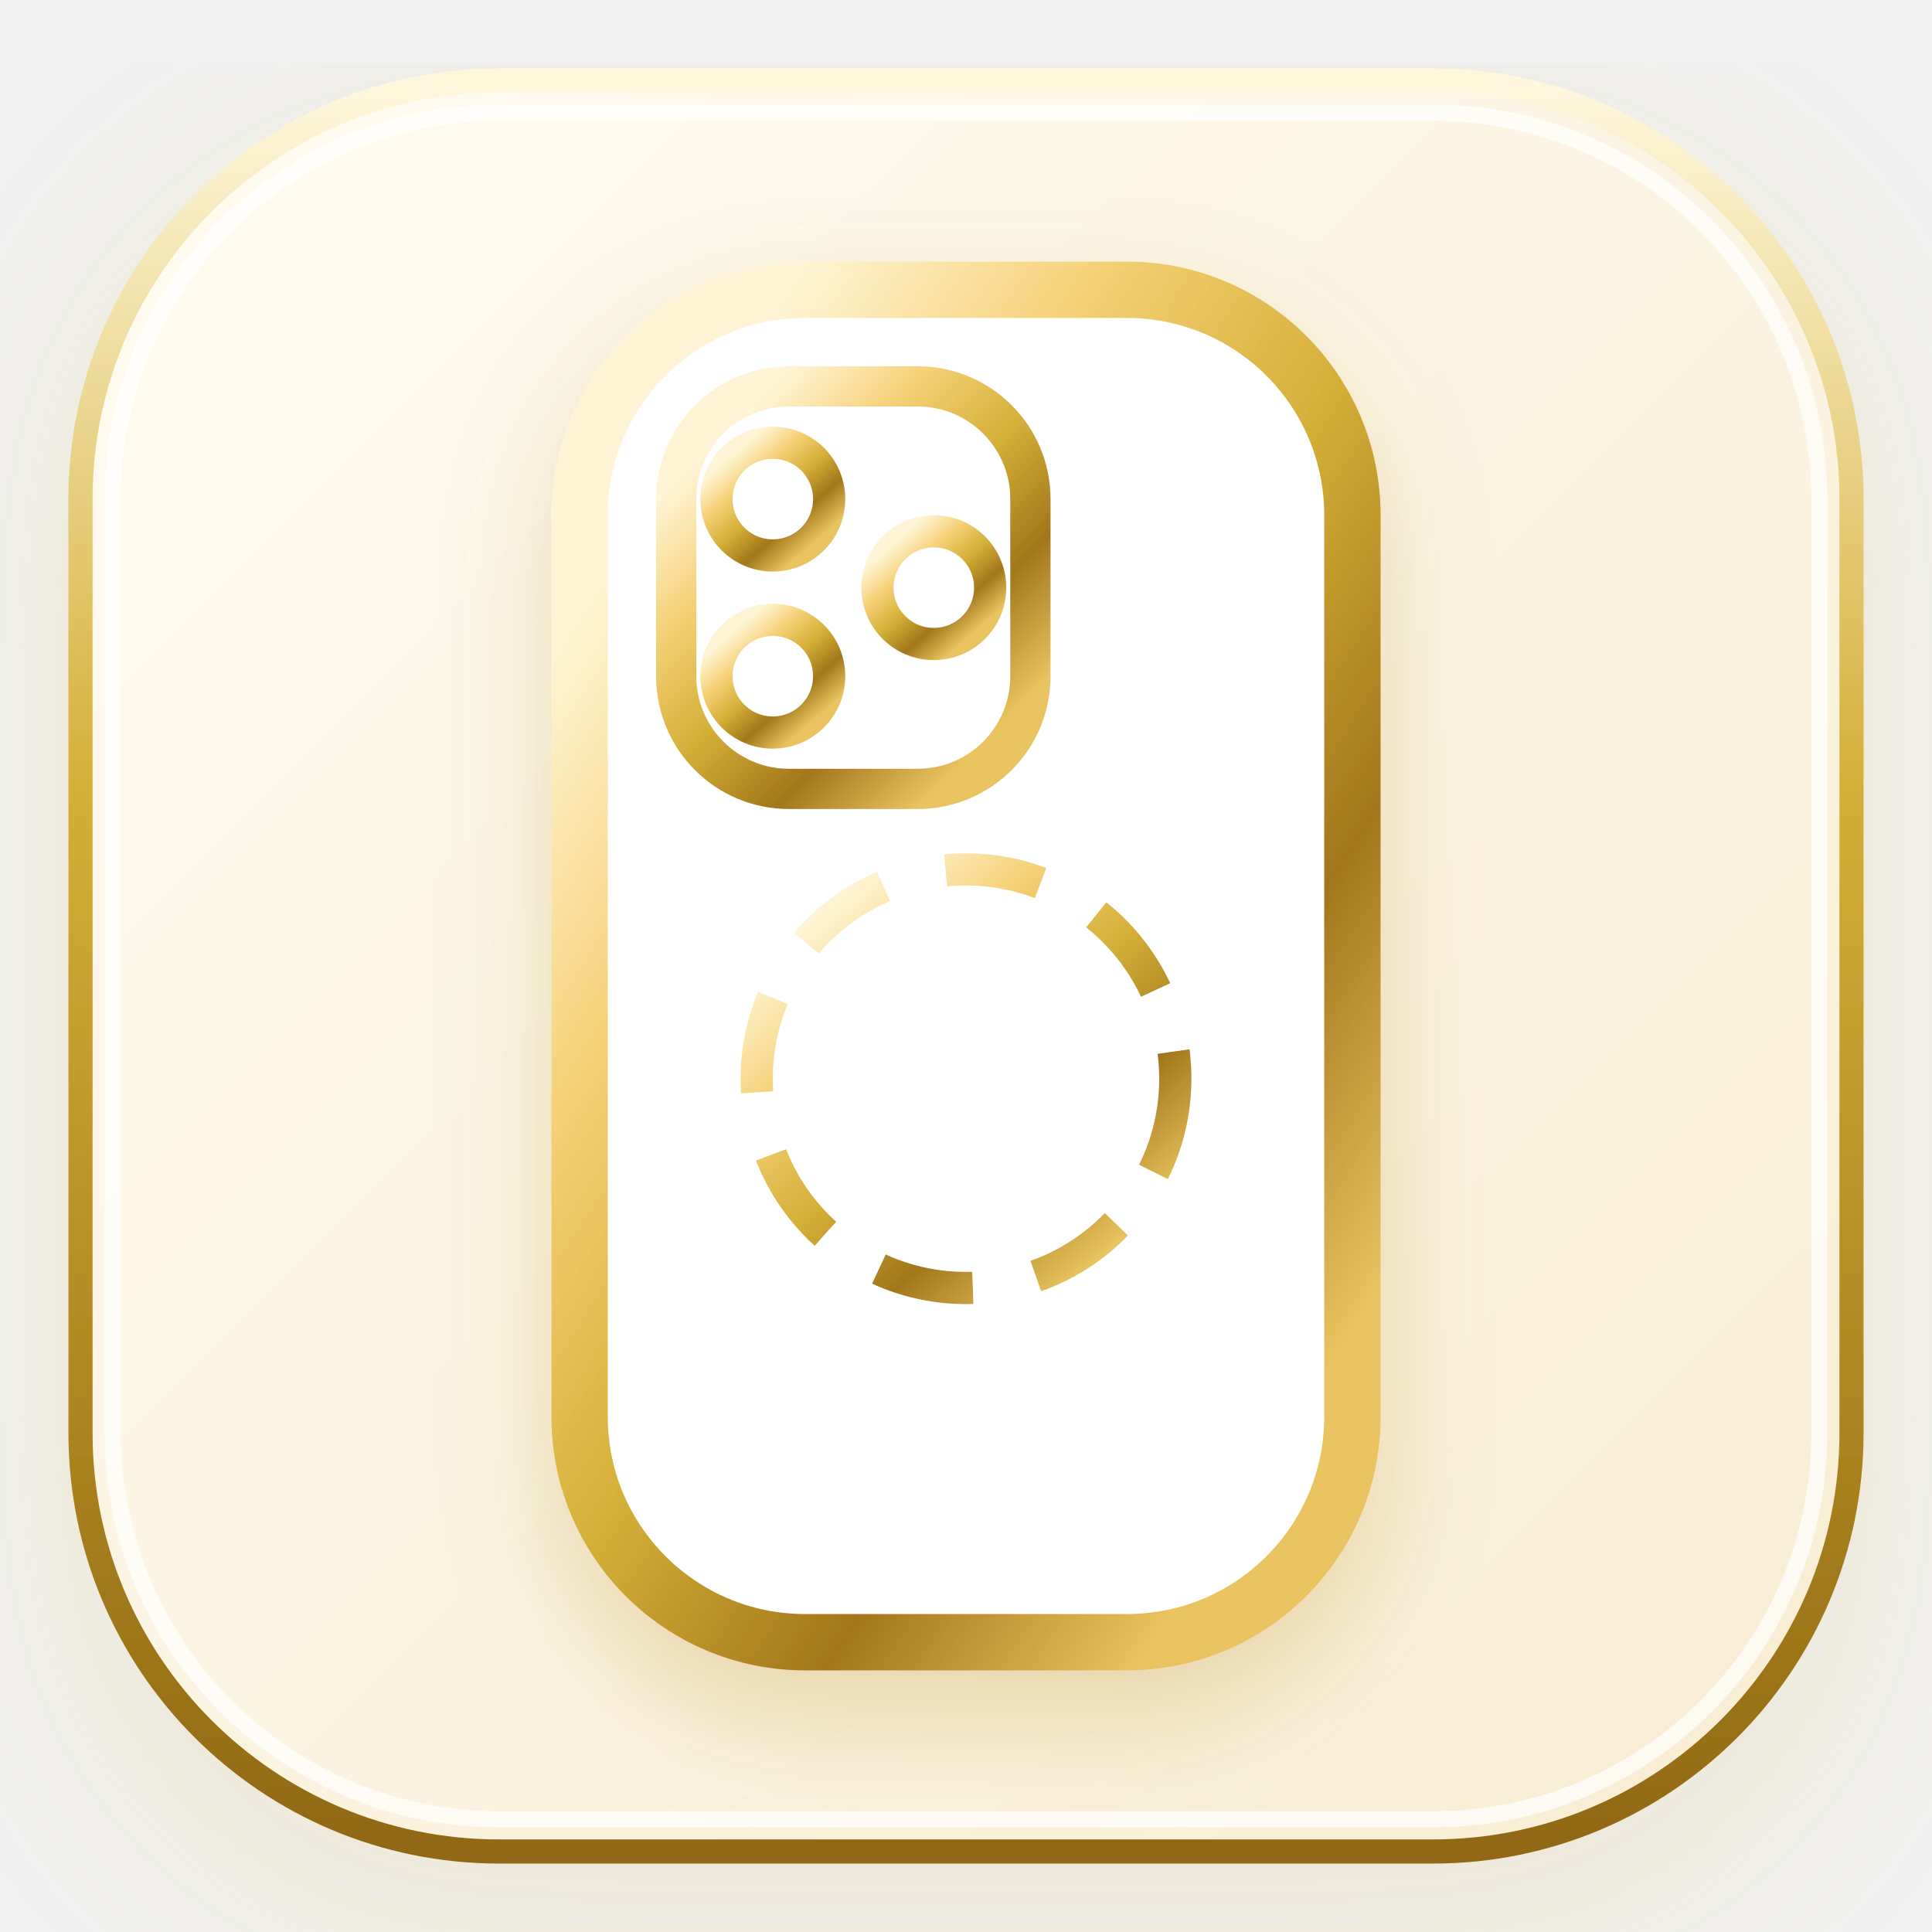
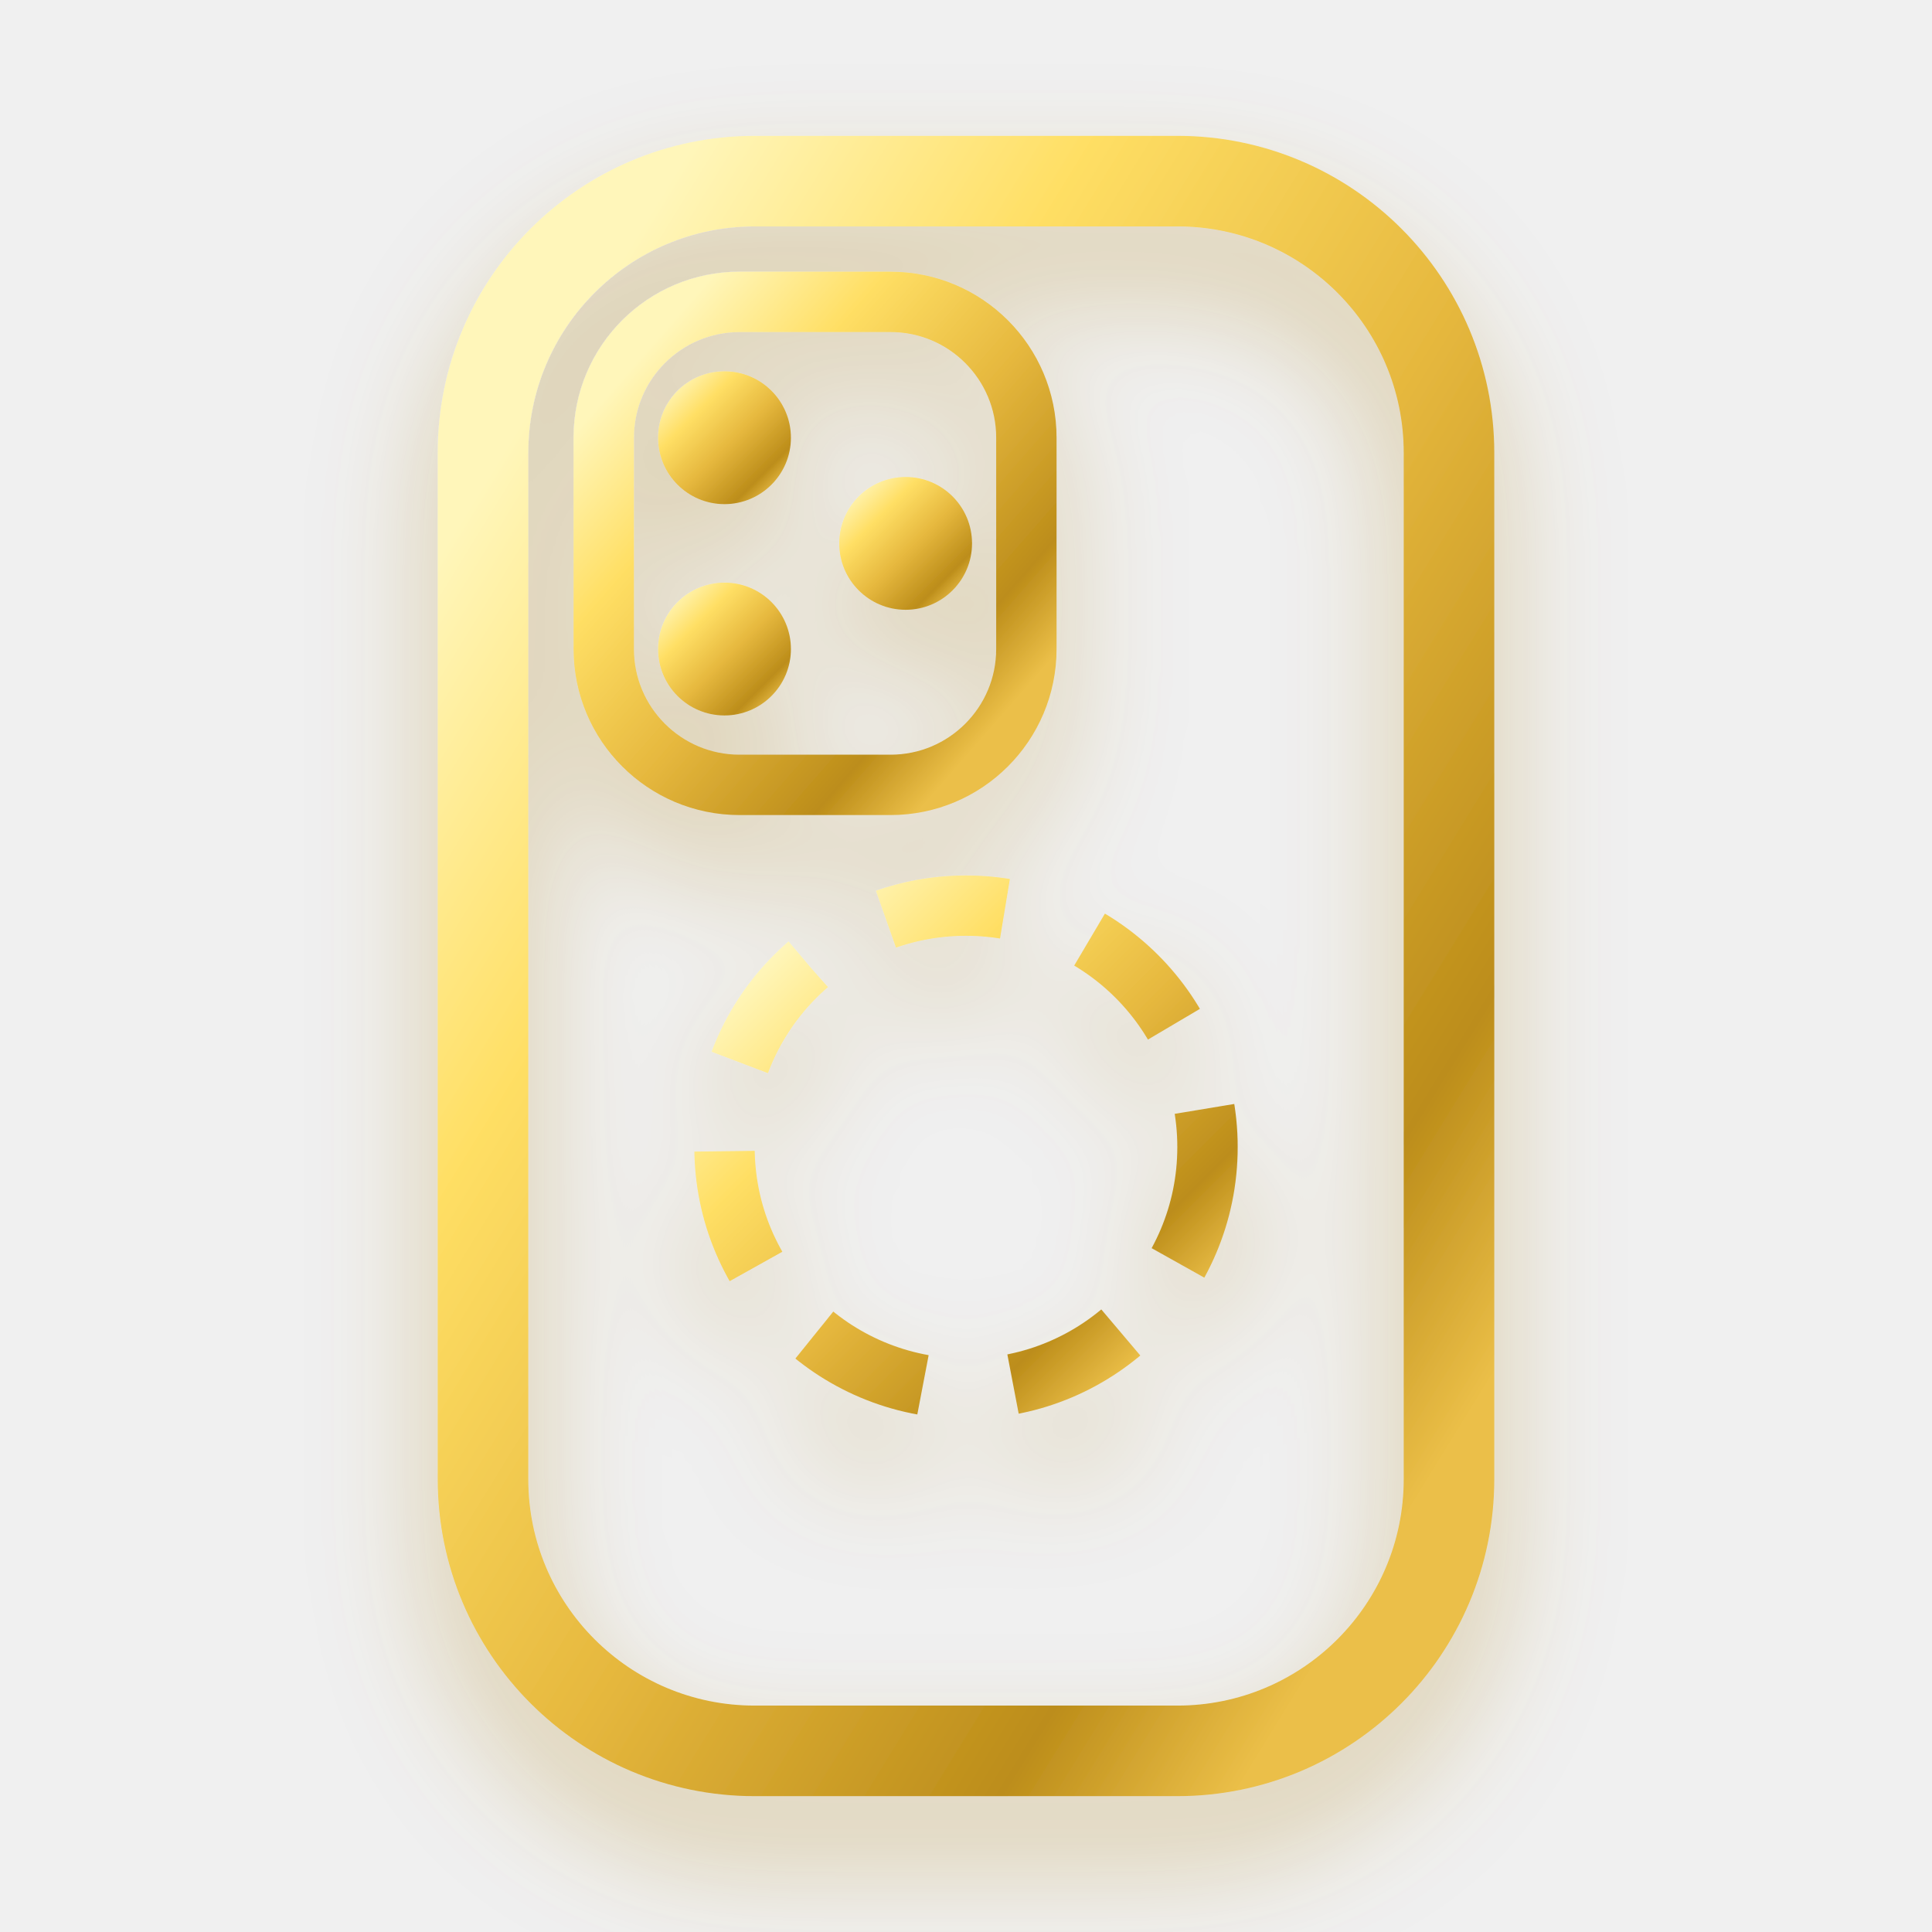
- <svg xmlns="http://www.w3.org/2000/svg" viewBox="0 0 120 120" width="120" height="120" fill="none">
+ <svg xmlns="http://www.w3.org/2000/svg" viewBox="0 0 64 64" width="64" height="64" fill="none">
  <defs>
-     <linearGradient id="appleGoldSheen" x1="15%" y1="10%" x2="85%" y2="90%">
-       <stop offset="0%" stop-color="#FFF5D6" />
-       <stop offset="25%" stop-color="#F5D075" />
-       <stop offset="50%" stop-color="#D4AF37" />
-       <stop offset="75%" stop-color="#A2771B" />
-       <stop offset="100%" stop-color="#E8C35E" />
+     <linearGradient id="eltronGold" x1="10%" y1="10%" x2="90%" y2="90%">
+       <stop offset="0%" stop-color="#FFF6BA" />
+       <stop offset="25%" stop-color="#FFDF65" />
+       <stop offset="55%" stop-color="#E6B83E" />
+       <stop offset="85%" stop-color="#BC8D1A" />
+       <stop offset="100%" stop-color="#EBBF48" />
    </linearGradient>
-     <linearGradient id="appleGoldSoft" x1="0%" y1="0%" x2="100%" y2="100%">
-       <stop offset="0%" stop-color="#FFFBF0" />
-       <stop offset="100%" stop-color="#F8EDD3" />
+     <linearGradient id="eltronGoldHighlight" x1="0%" y1="0%" x2="0%" y2="100%">
+       <stop offset="0%" stop-color="#FFFFFF" stop-opacity="0.85" />
+       <stop offset="100%" stop-color="#E6B83E" stop-opacity="0.2" />
    </linearGradient>
-     <linearGradient id="appleGoldRim" x1="0%" y1="0%" x2="0%" y2="100%">
-       <stop offset="0%" stop-color="#FFF7DC" />
-       <stop offset="40%" stop-color="#D4AF37" />
-       <stop offset="100%" stop-color="#916912" />
-     </linearGradient>
-     <filter id="appleShadow" x="-20%" y="-20%" width="140%" height="140%">
-       <feDropShadow dx="0" dy="3" stdDeviation="3.5" flood-color="#A57A18" flood-opacity="0.22" />
-     </filter>
-     <filter id="tileShadow" x="-10%" y="-10%" width="120%" height="120%">
-       <feDropShadow dx="0" dy="4" stdDeviation="6" flood-color="#D4AF37" flood-opacity="0.16" />
+     <filter id="goldGlow" x="-20%" y="-20%" width="140%" height="140%">
+       <feDropShadow dx="0" dy="2" stdDeviation="2" flood-color="#A67900" flood-opacity="0.32" />
    </filter>
  </defs>
-   <rect x="5" y="5" width="110" height="110" rx="26" fill="url(#appleGoldSoft)" stroke="url(#appleGoldRim)" stroke-width="1.5" filter="url(#tileShadow)" />
-   <rect x="7" y="7" width="106" height="106" rx="24" fill="none" stroke="#FFFFFF" stroke-width="1" stroke-opacity="0.7" />
-   <g filter="url(#appleShadow)">
-     <rect x="36" y="18" width="48" height="84" rx="14" stroke="url(#appleGoldSheen)" stroke-width="3.5" fill="#FFFFFF" />
-     <rect x="42" y="24" width="22" height="25" rx="7" stroke="url(#appleGoldSheen)" stroke-width="2.5" fill="#FFFFFF" />
-     <circle cx="48" cy="31" r="3.5" stroke="url(#appleGoldSheen)" stroke-width="2" fill="#FFFFFF" />
-     <circle cx="48" cy="42" r="3.5" stroke="url(#appleGoldSheen)" stroke-width="2" fill="#FFFFFF" />
-     <circle cx="58" cy="36.5" r="3.5" stroke="url(#appleGoldSheen)" stroke-width="2" fill="#FFFFFF" />
-     <circle cx="60" cy="67" r="13" stroke="url(#appleGoldSheen)" stroke-width="2" stroke-dasharray="6 4" fill="none" />
+   <g filter="url(#goldGlow)">
+     <rect x="16" y="6" width="32" height="52" rx="9" stroke="url(#eltronGold)" stroke-width="3" fill="none" />
+     <rect x="20" y="10" width="14" height="16" rx="4.5" stroke="url(#eltronGold)" stroke-width="2" fill="none" />
+     <circle cx="24" cy="14.5" r="2.2" fill="url(#eltronGold)" />
+     <circle cx="24" cy="21.5" r="2.2" fill="url(#eltronGold)" />
+     <circle cx="30" cy="18" r="2.2" fill="url(#eltronGold)" />
+     <circle cx="32" cy="38" r="8" stroke="url(#eltronGold)" stroke-width="2" stroke-dasharray="4 3" fill="none" />
  </g>
</svg>
